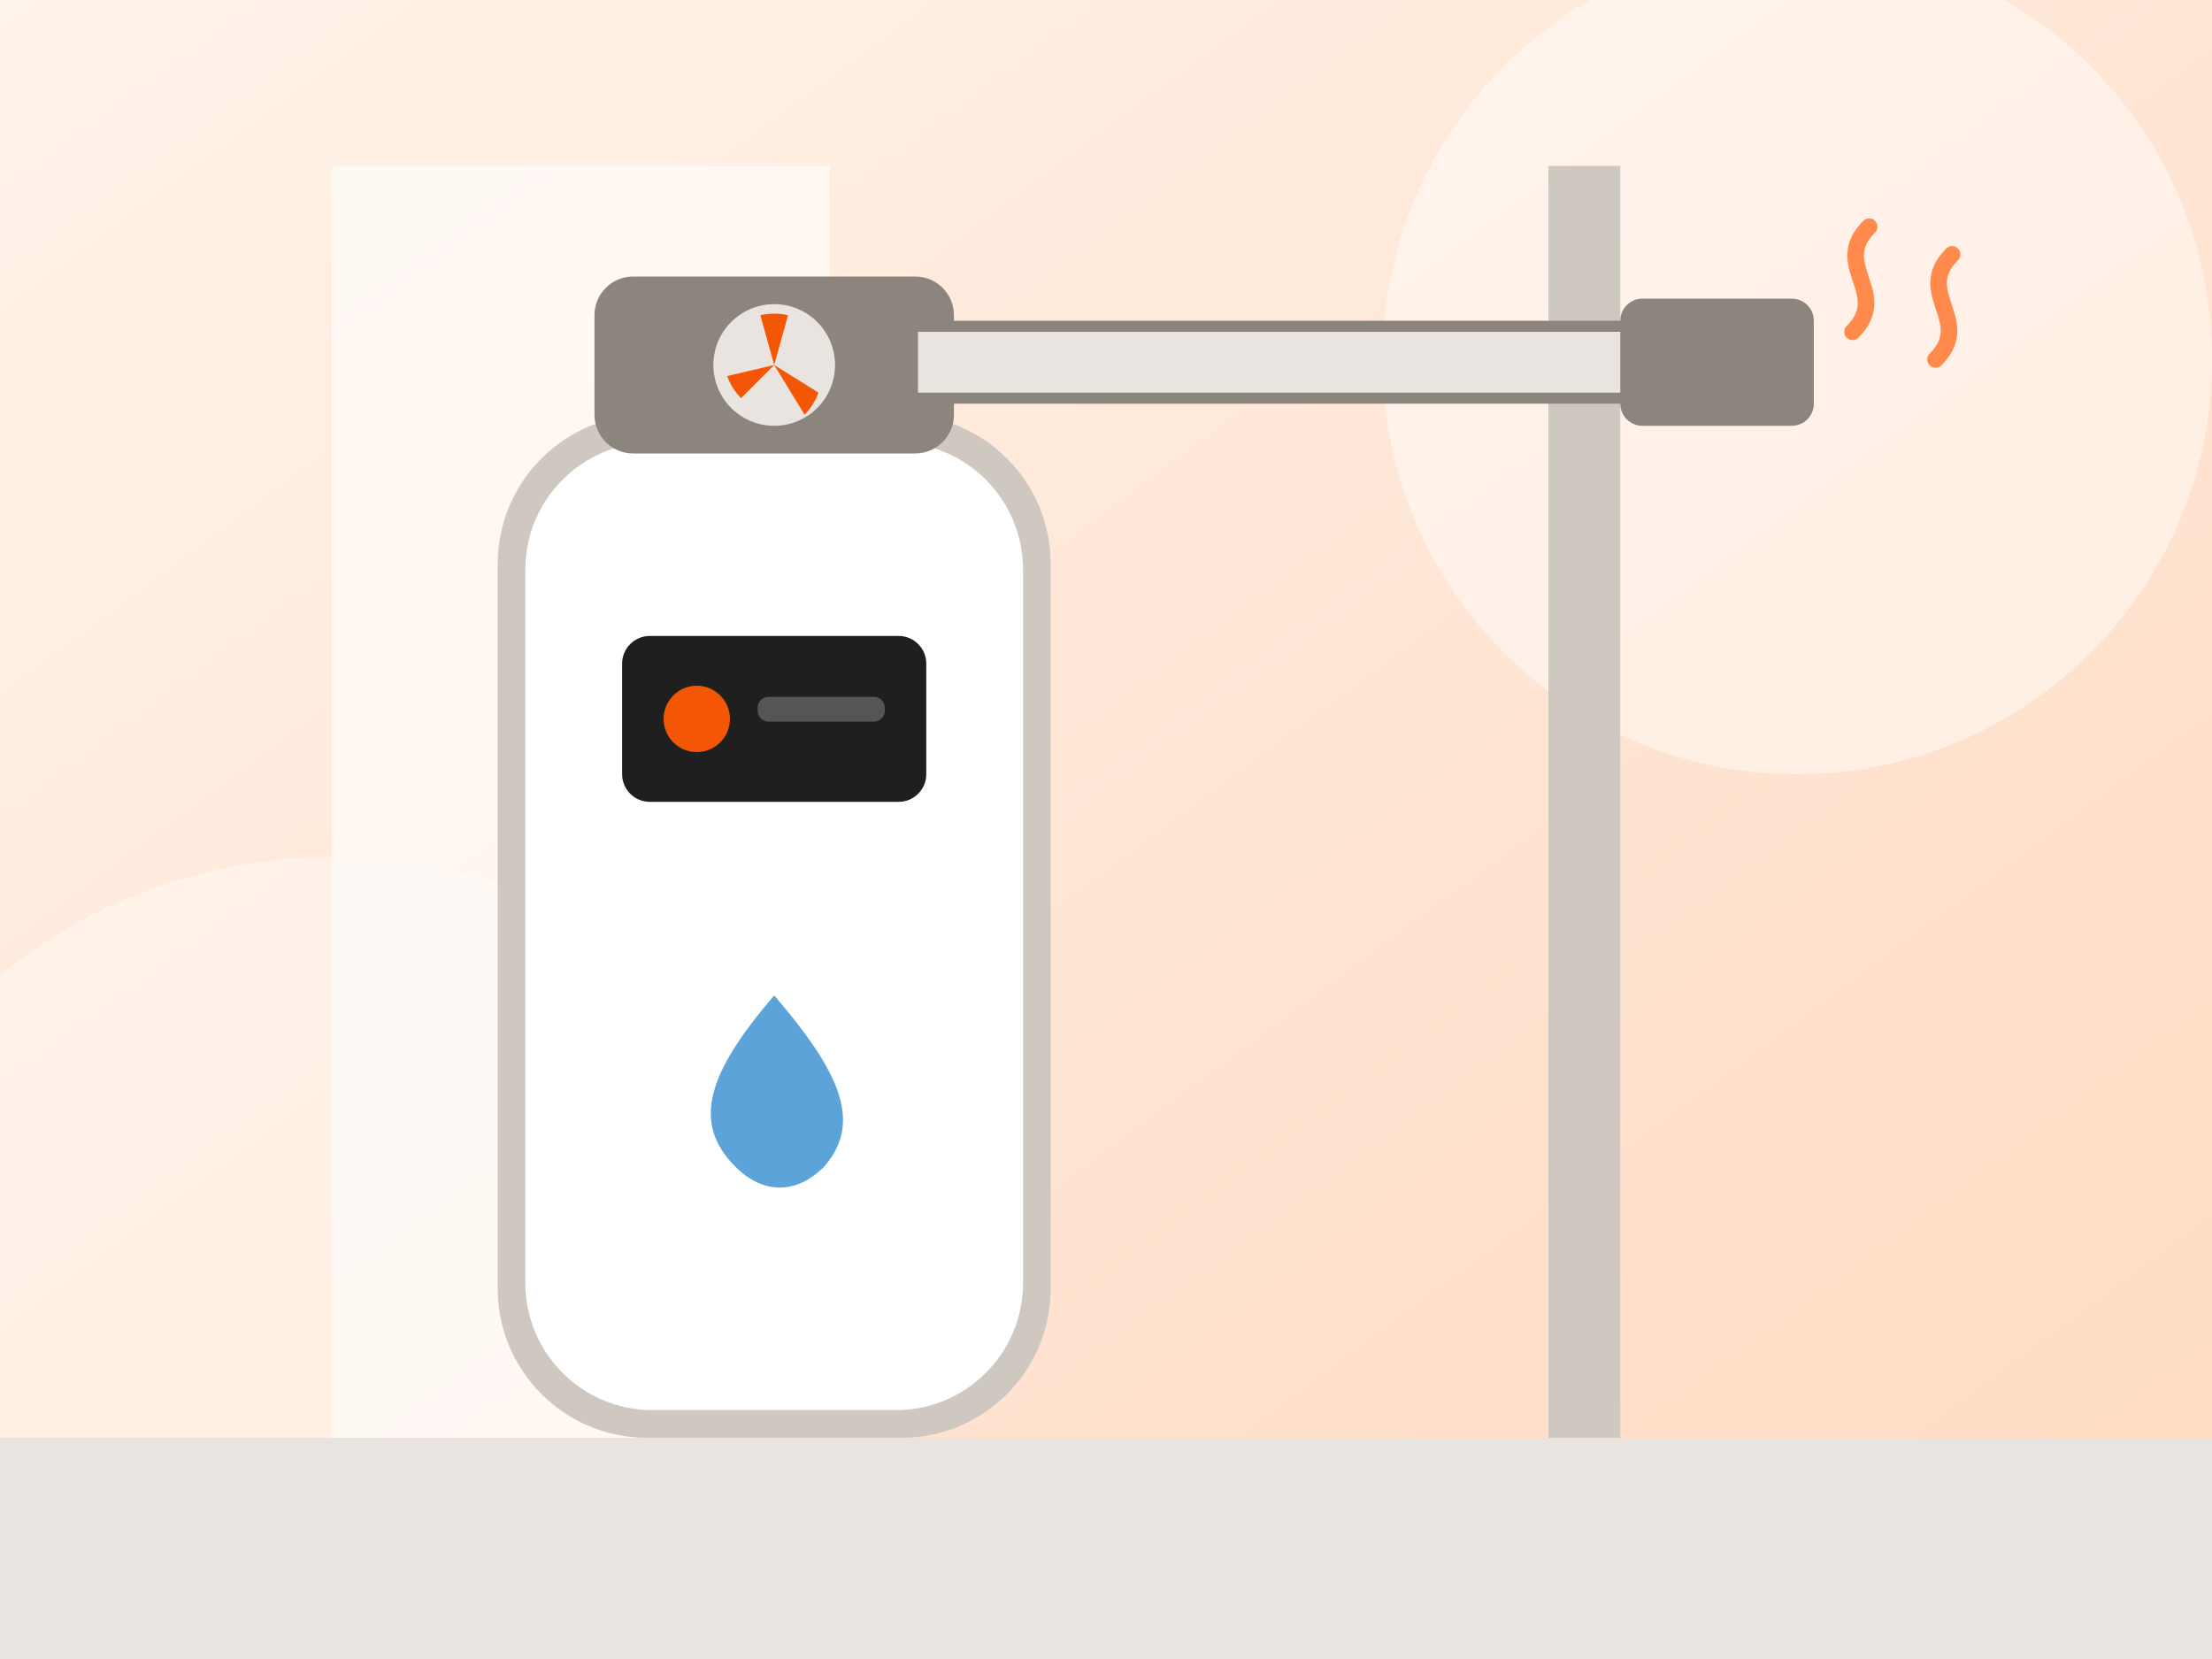
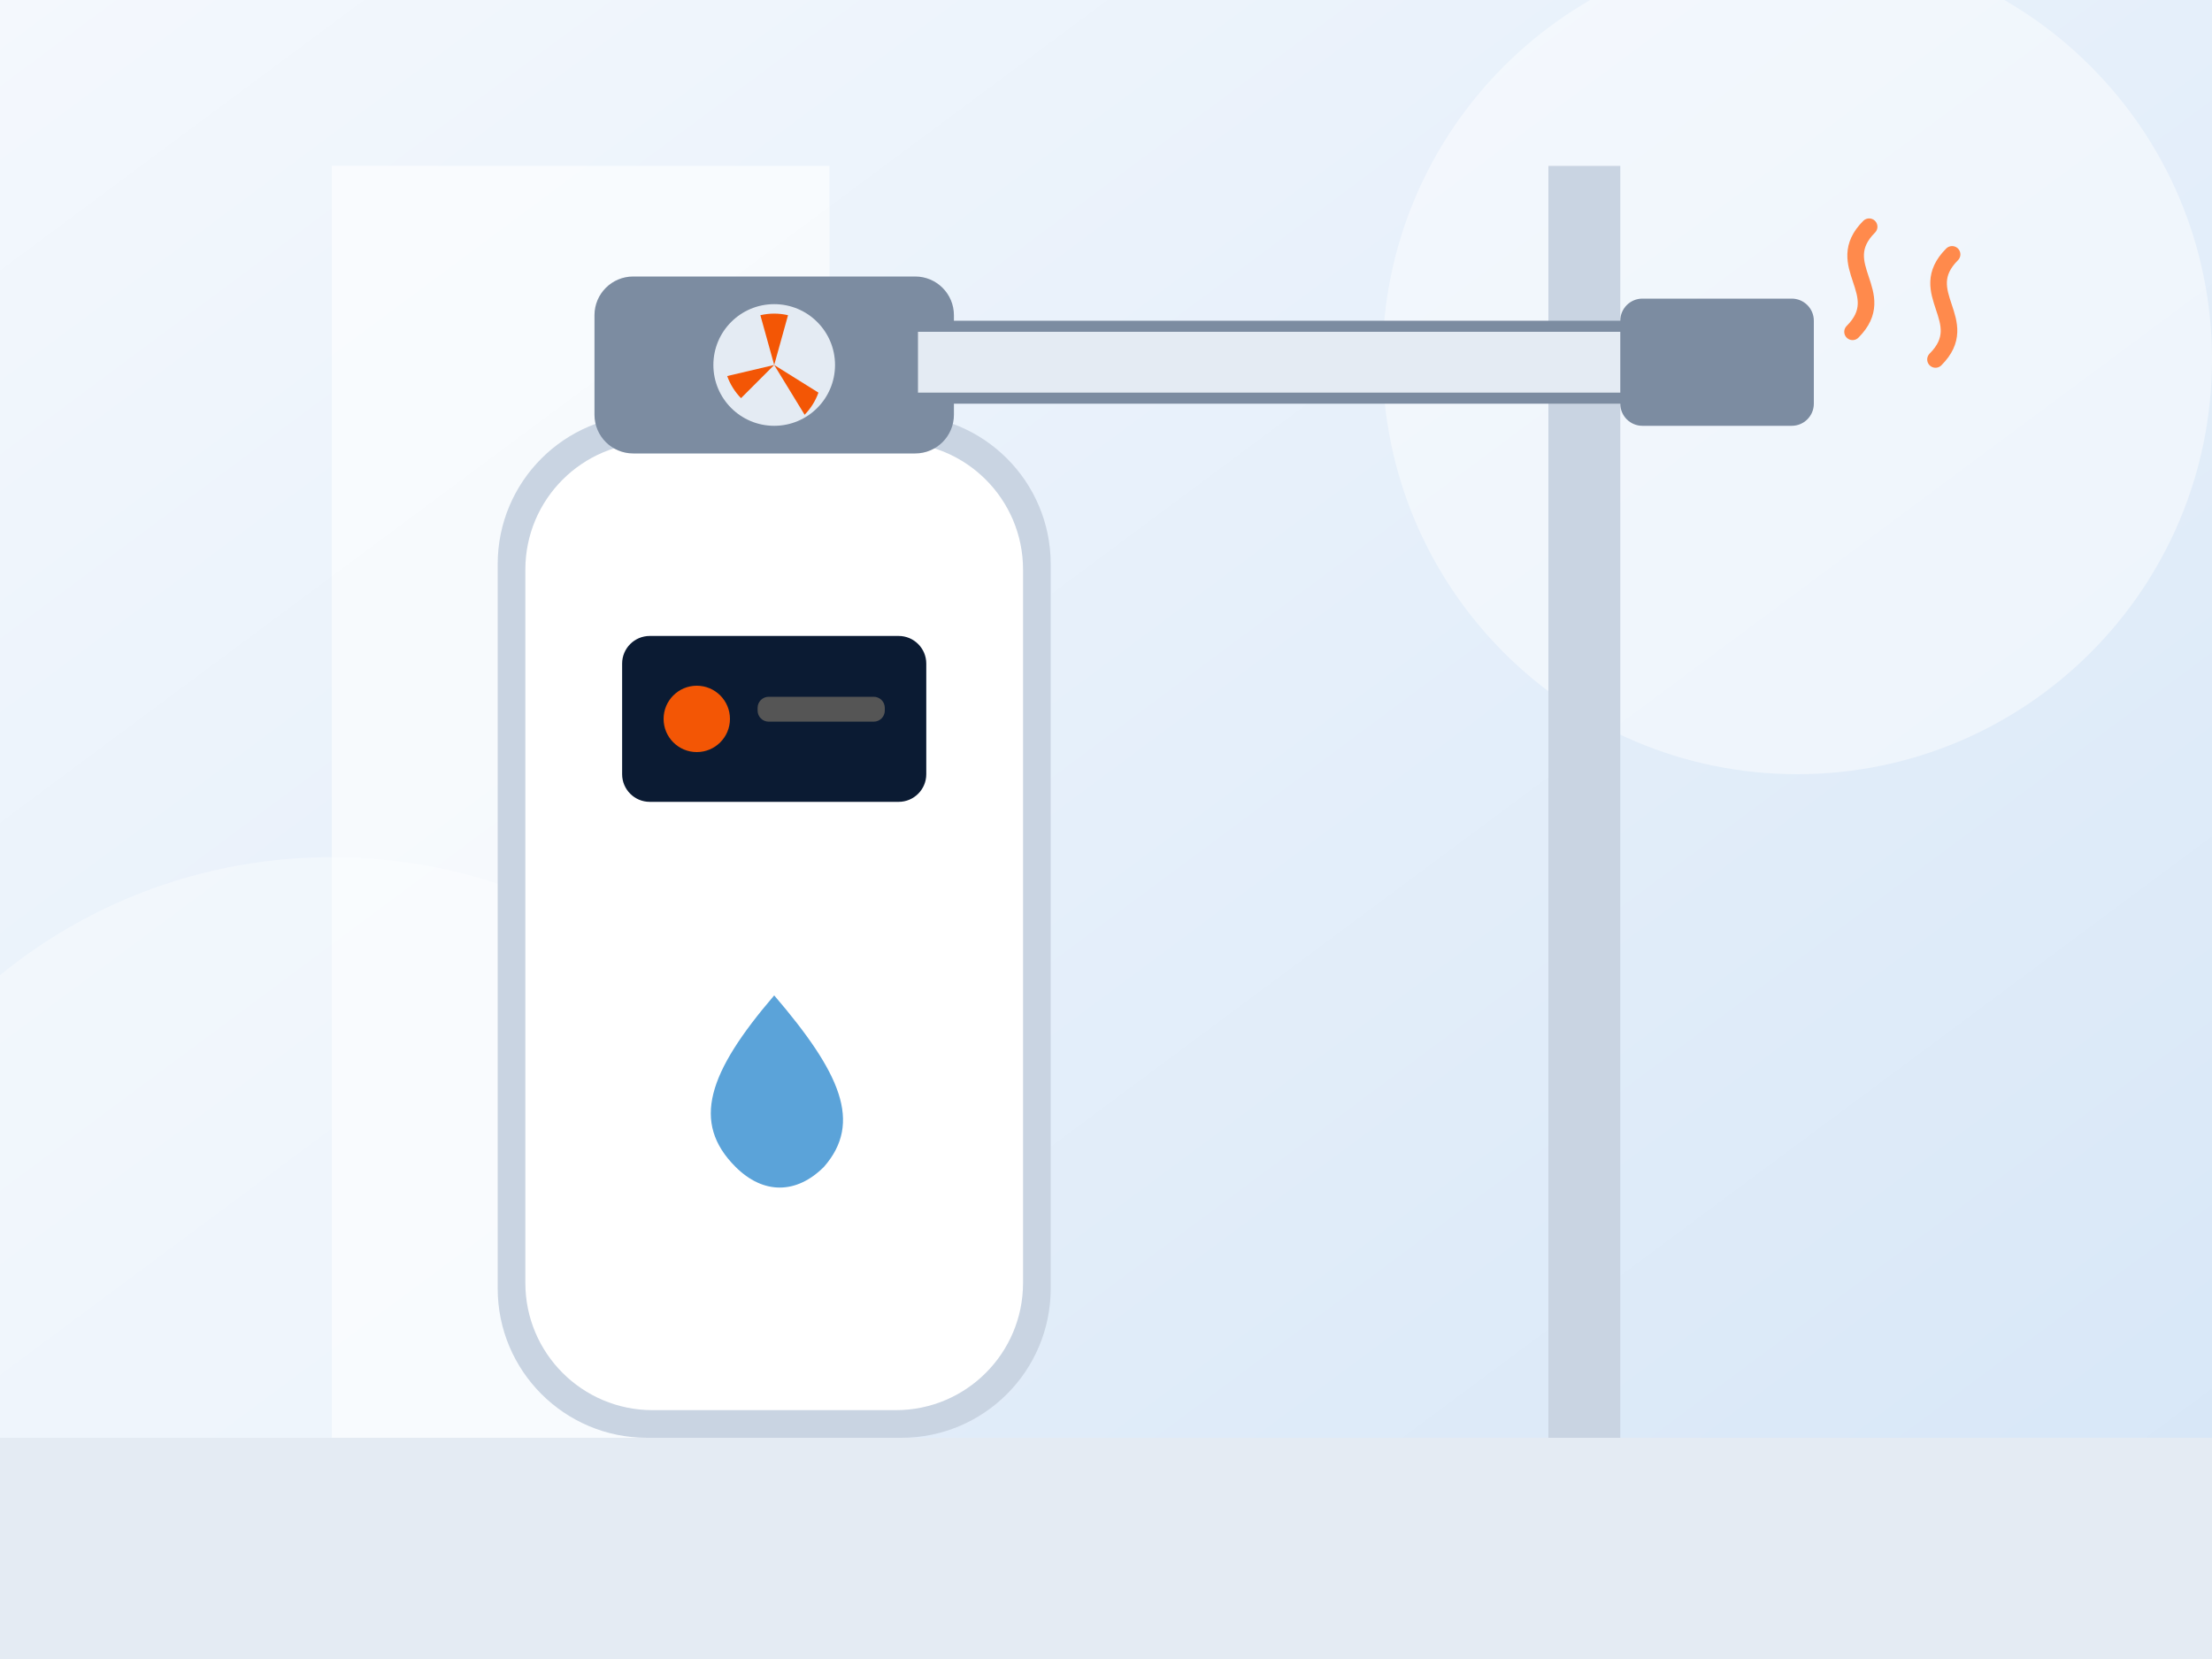
<svg xmlns="http://www.w3.org/2000/svg" viewBox="0 0 800 600" role="img" aria-label="Power vent water heater illustration">
  <defs>
    <linearGradient id="g" x1="0" y1="0" x2="1" y2="1">
-       <stop offset="0" stop-color="#FFF3EA" />
-       <stop offset="1" stop-color="#FFD9C0" />
+       <stop offset="0" stop-color="#F4F8FD" />
+       <stop offset="1" stop-color="#D6E6F7" />
    </linearGradient>
  </defs>
  <rect width="800" height="600" fill="url(#g)" />
  <circle cx="650" cy="130" r="150" fill="#fff" opacity=".45" />
  <circle cx="120" cy="500" r="190" fill="#fff" opacity=".35" />
-   <rect y="520" width="800" height="80" fill="#E9E4DF" />
+   <rect y="520" width="800" height="80" fill="#E4EBF3" />
  <rect x="120" y="60" width="180" height="460" fill="#fff" opacity=".6" />
-   <rect x="560" y="60" width="26" height="460" fill="#CFC8C1" />
-   <rect x="180" y="150" width="200" height="370" rx="54" fill="#CFC8C1" />
+   <rect x="560" y="60" width="26" height="460" fill="#C9D4E2" />
+   <rect x="180" y="150" width="200" height="370" rx="54" fill="#C9D4E2" />
  <rect x="190" y="160" width="180" height="350" rx="46" fill="#FFFFFF" />
-   <rect x="225" y="230" width="110" height="60" rx="10" fill="#1F1F1F" />
+   <rect x="225" y="230" width="110" height="60" rx="10" fill="#0B1B33" />
  <circle cx="252" cy="260" r="12" fill="#F35605" />
  <rect x="274" y="252" width="46" height="9" rx="4" fill="#555" />
-   <rect x="215" y="100" width="130" height="64" rx="14" fill="#8C857E" />
-   <circle cx="280" cy="132" r="22" fill="#E9E4DF" />
+   <rect x="215" y="100" width="130" height="64" rx="14" fill="#7C8CA1" />
+   <circle cx="280" cy="132" r="22" fill="#E4EBF3" />
  <g fill="#F35605">
    <path d="M280 132l-5-18a22 22 0 0 1 10 0z" />
    <path d="M280 132l16 10a22 22 0 0 1-5 8z" />
    <path d="M280 132l-12 12a22 22 0 0 1-5-8z" />
  </g>
-   <rect x="330" y="118" width="260" height="26" fill="#E9E4DF" stroke="#8C857E" stroke-width="4" />
-   <rect x="586" y="108" width="70" height="46" rx="8" fill="#8C857E" />
+   <rect x="330" y="118" width="260" height="26" fill="#E4EBF3" stroke="#7C8CA1" stroke-width="4" />
+   <rect x="586" y="108" width="70" height="46" rx="8" fill="#7C8CA1" />
  <g stroke="#FF8A4C" stroke-width="6" stroke-linecap="round" fill="none">
    <path d="M670 120c14-14-8-24 6-38M700 130c14-14-8-24 6-38" />
  </g>
  <path d="M280 360c-24 28-30 46-14 62 10 10 22 10 32 0 14-16 6-34-18-62z" fill="#5BA3D9" />
</svg>
